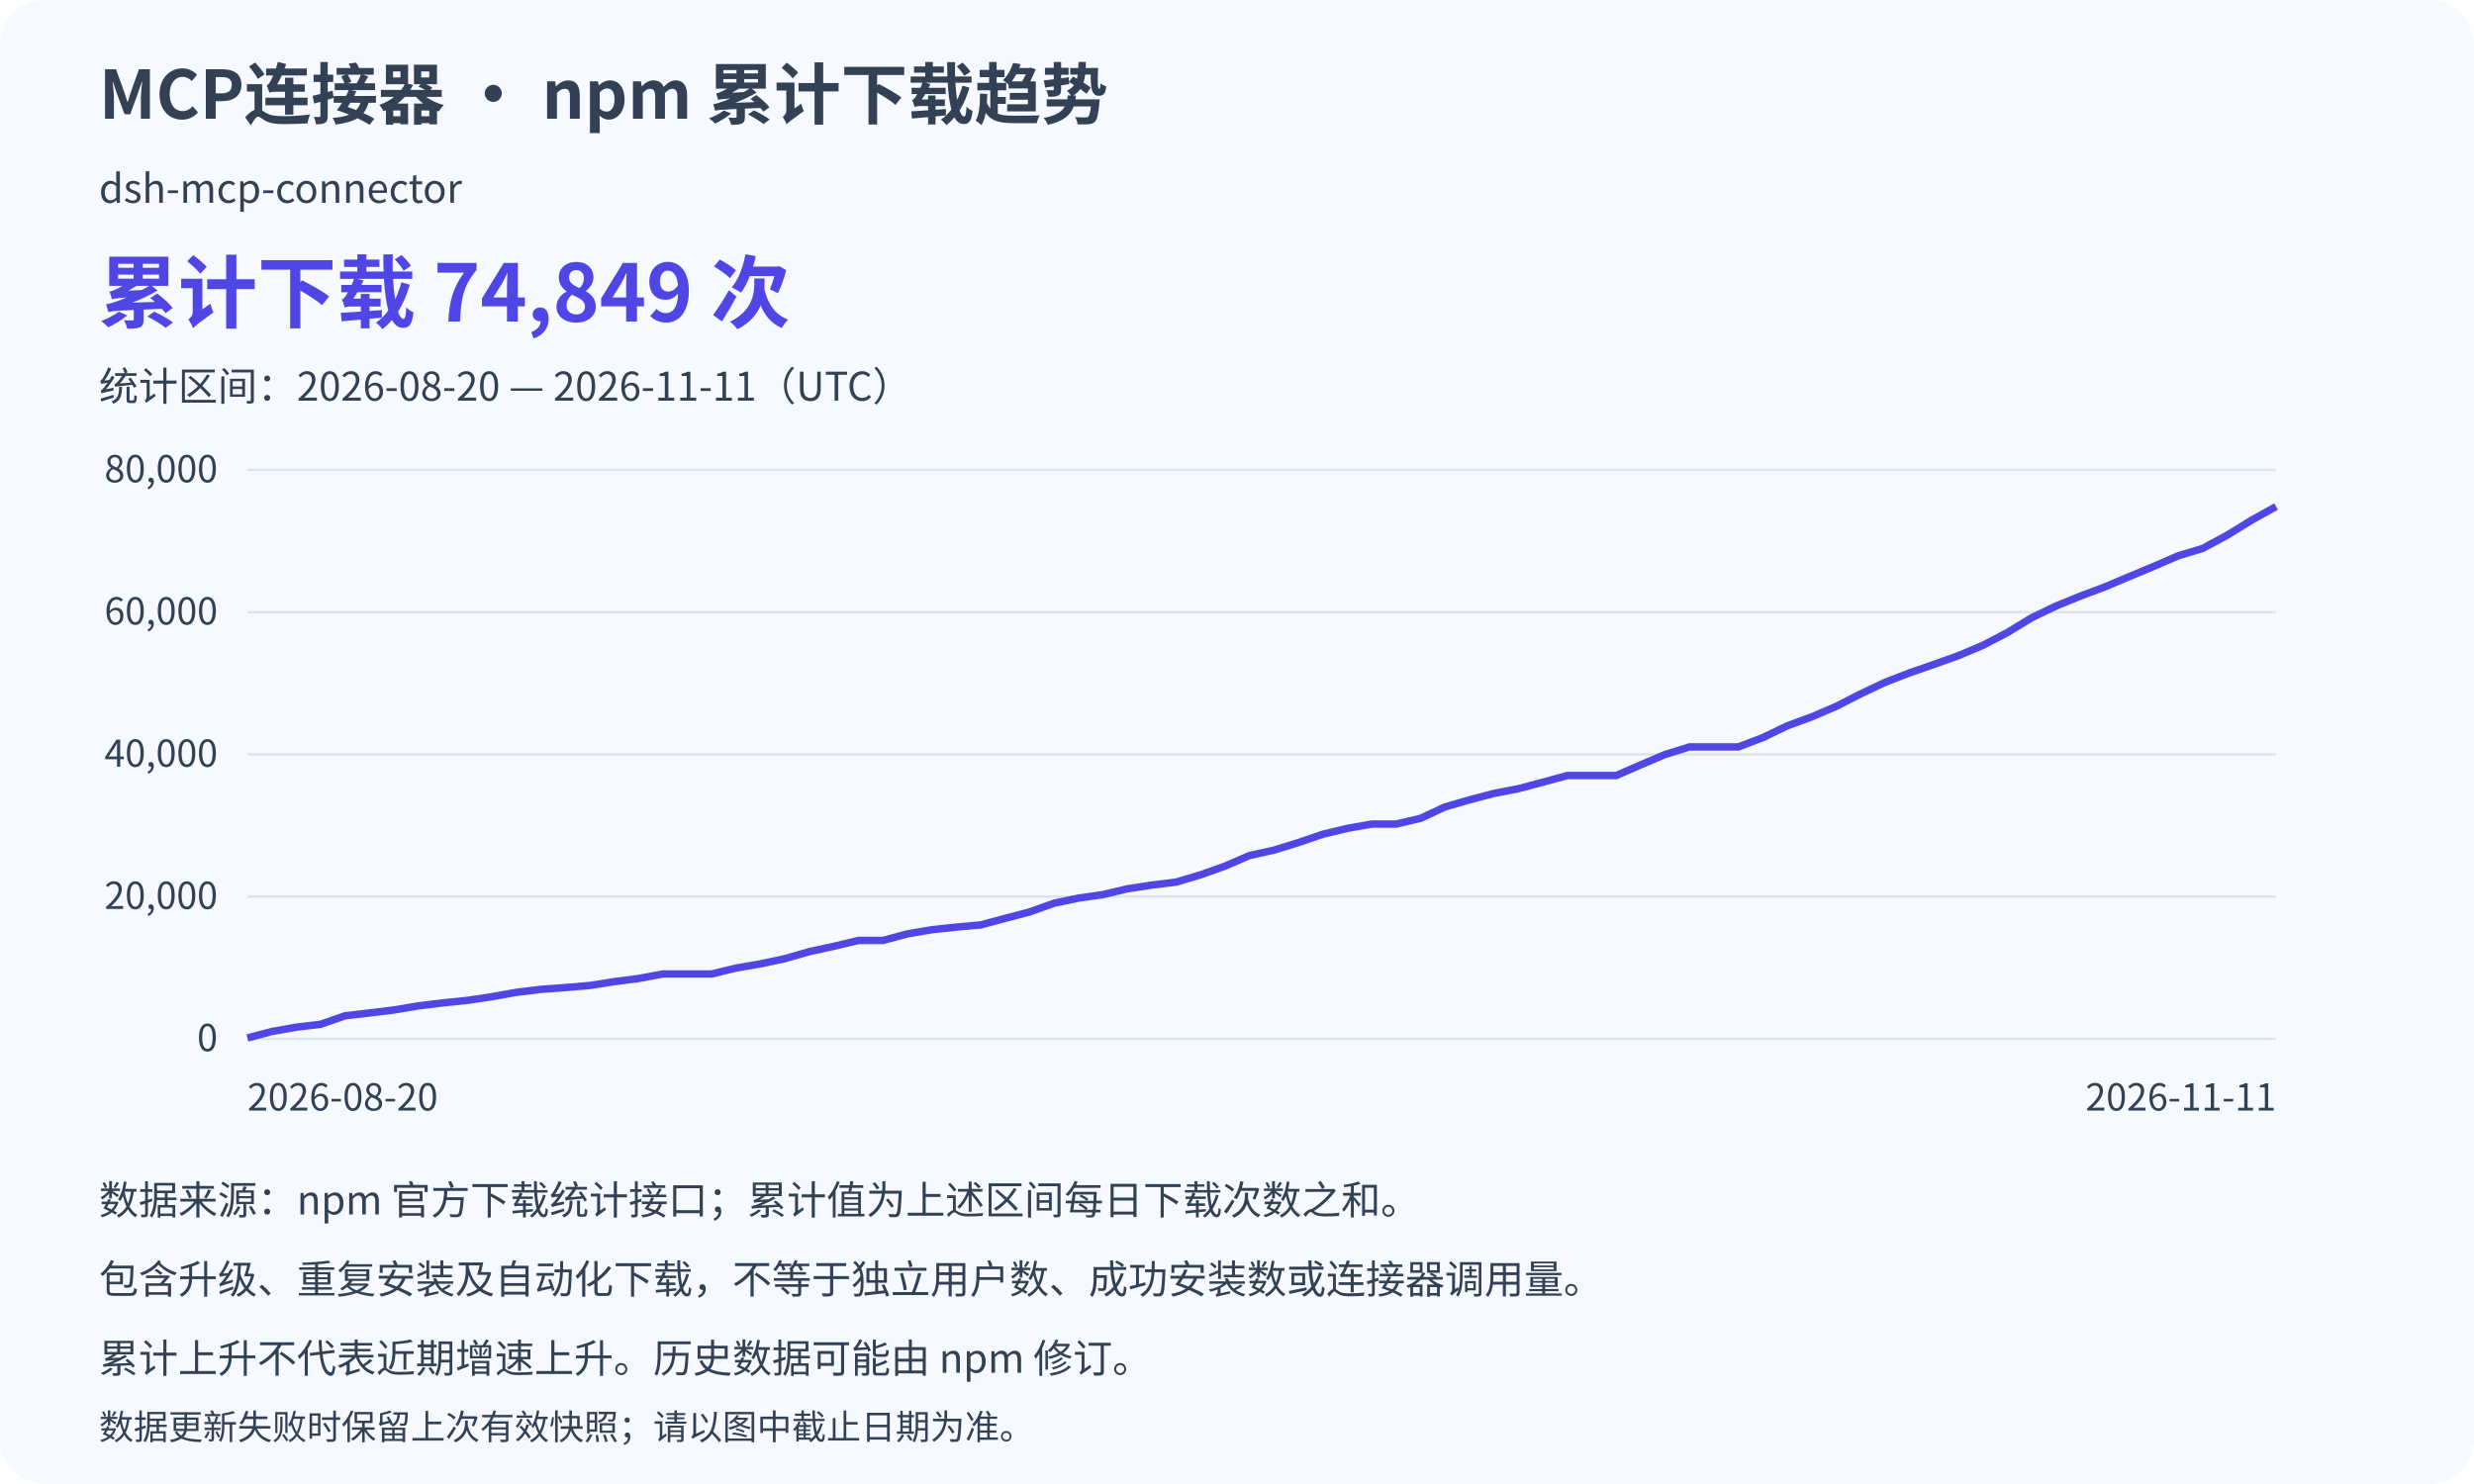
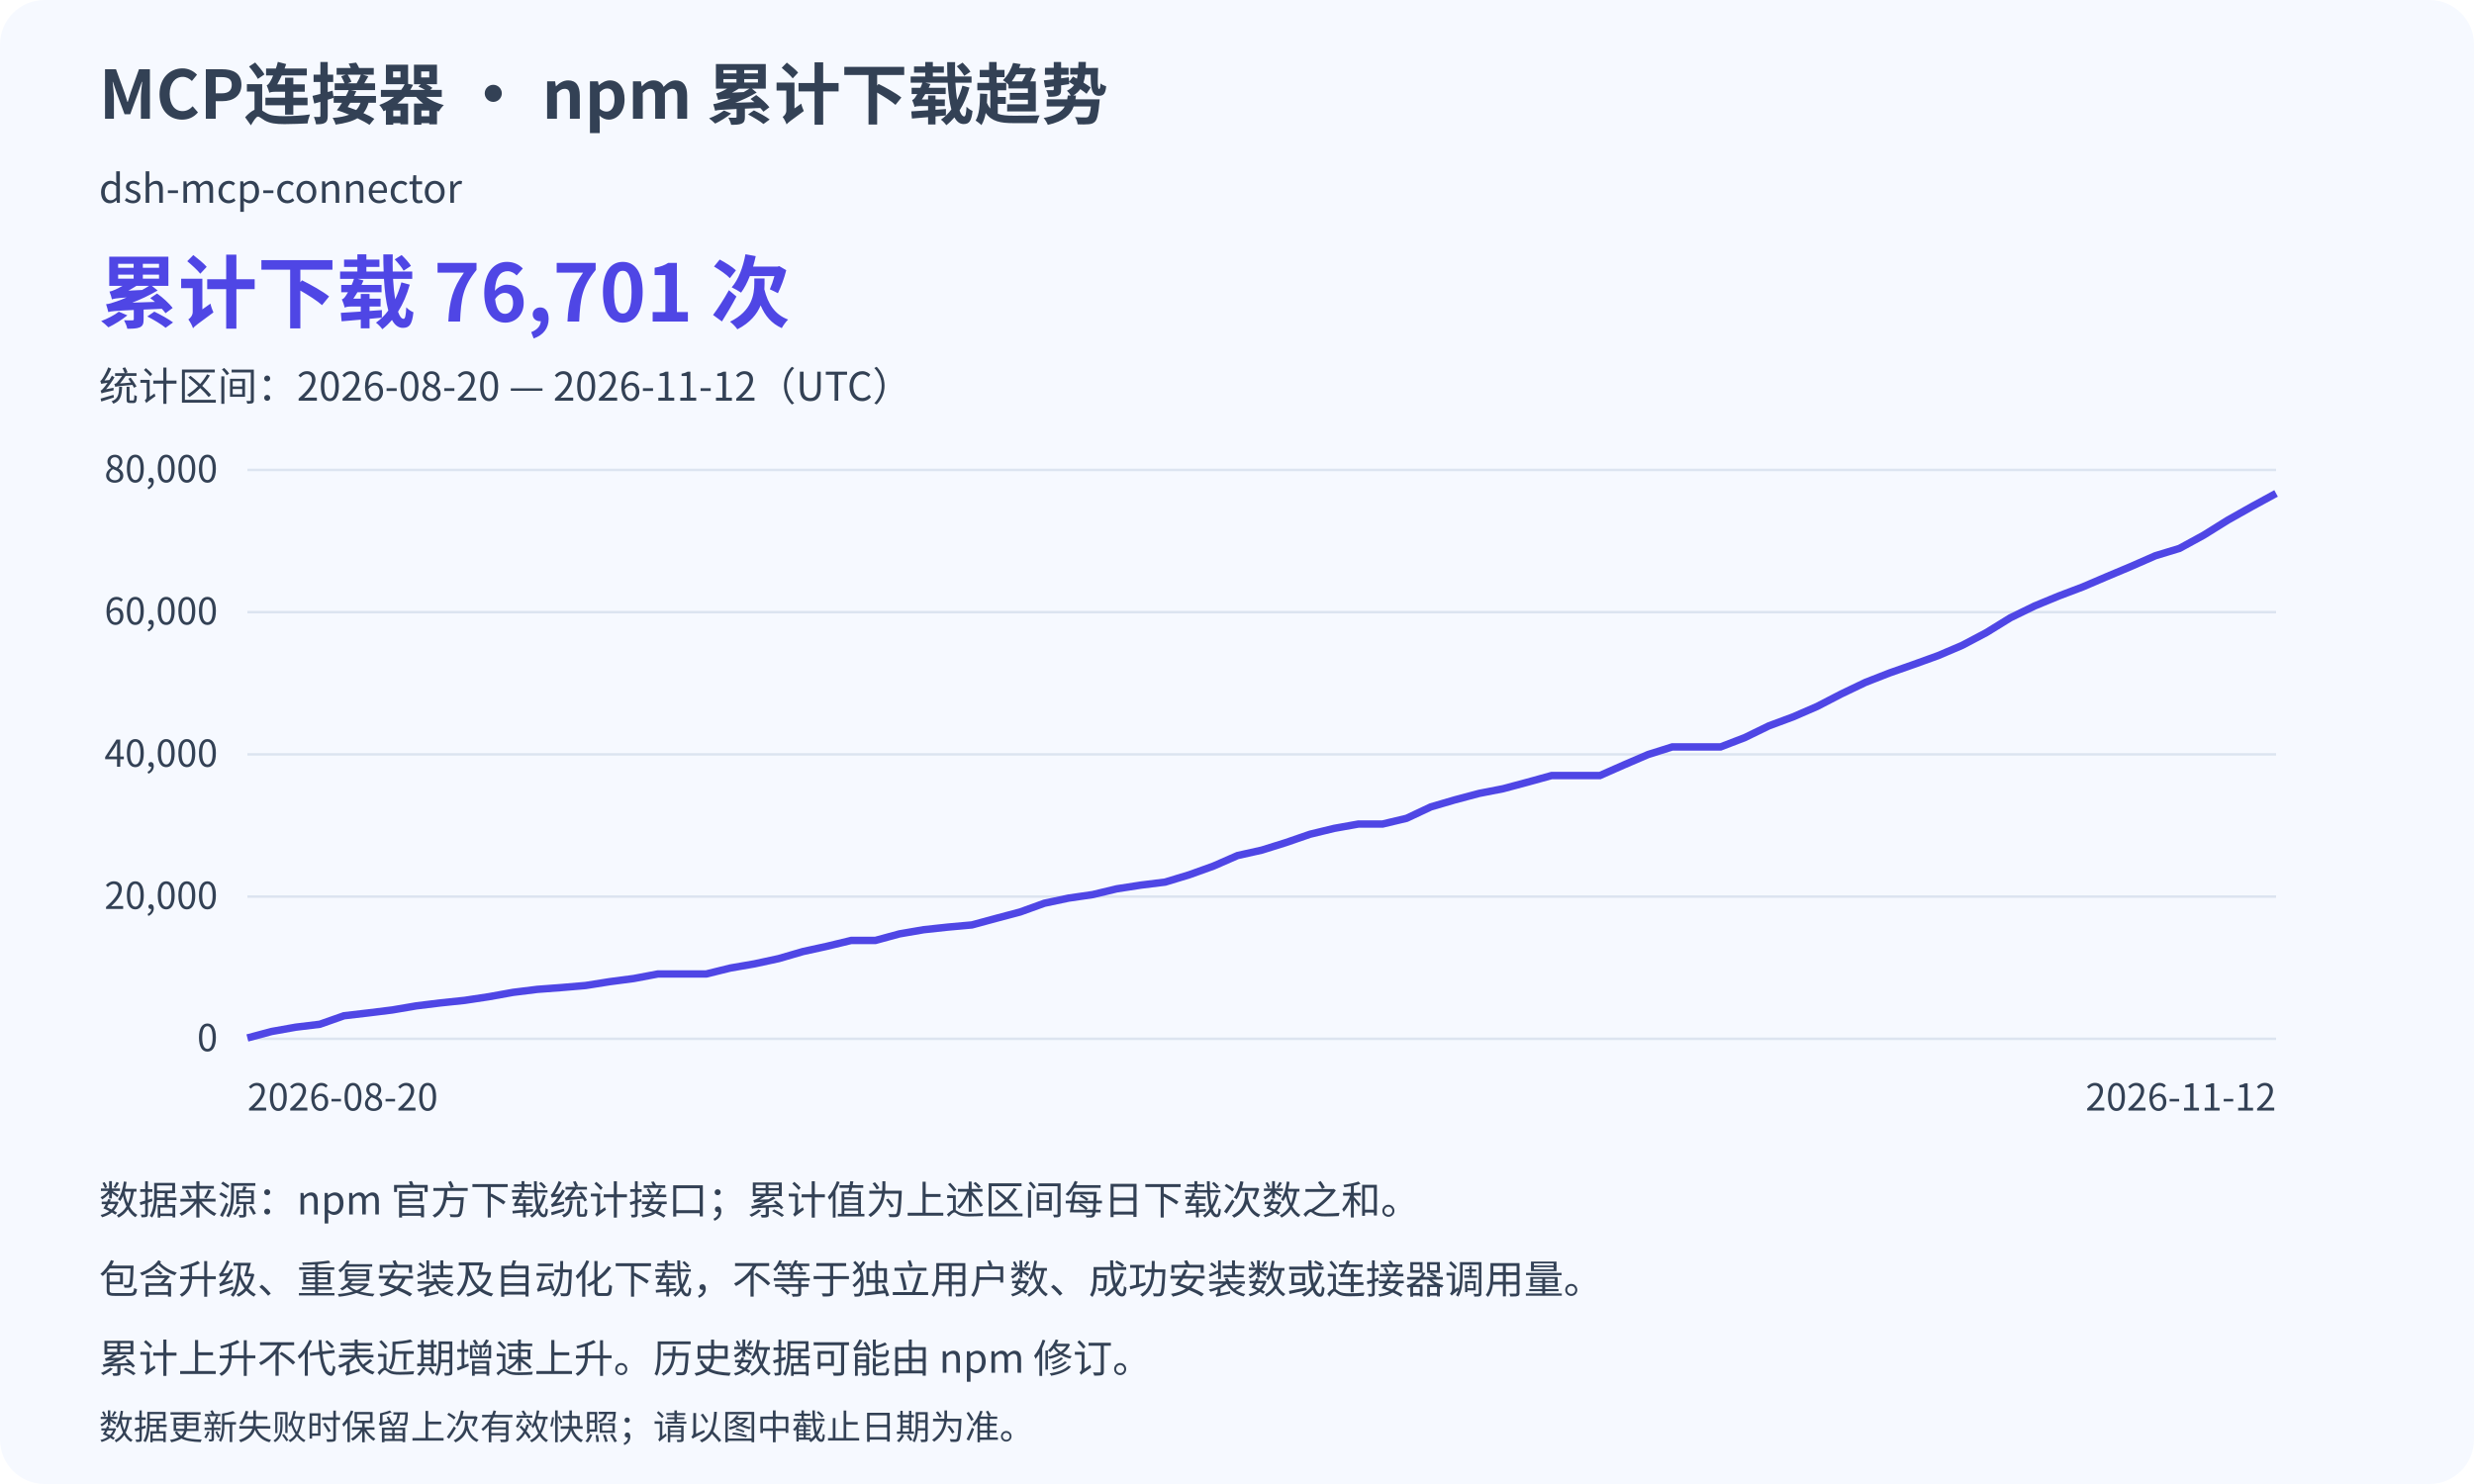
<svg xmlns="http://www.w3.org/2000/svg" width="1000" height="600" viewBox="0 0 1000 600" role="img" aria-labelledby="title desc">
  <rect width="1000" height="600" rx="18" fill="#f6f9ff" />
  <g font-family="Noto Sans CJK SC, Arial Unicode MS, sans-serif" fill="#334155">
    <text x="40" y="48" font-size="27" font-weight="bold">MCP连接器 · npm 累计下载趋势</text>
    <text x="40" y="82" font-size="16">dsh-mcp-connector</text>
-     <text x="40" y="130" font-size="32" font-weight="bold" fill="#4f46e5">累计下载 74,849 次</text>
-     <text x="40" y="162" font-size="16">统计区间：2026-08-20 — 2026-11-11（UTC）</text>
+     <text x="40" y="130" font-size="32" font-weight="bold" fill="#4f46e5">累计下载 76,701 次</text>
+     <text x="40" y="162" font-size="16">统计区间：2026-08-20 — 2026-11-12（UTC）</text>
    <path d="M100 420 H920" stroke="#dce4f0" />
    <text x="88" y="425" text-anchor="end" font-size="15">0</text>
    <path d="M100 362.5 H920" stroke="#dce4f0" />
    <text x="88" y="367.5" text-anchor="end" font-size="15">20,000</text>
    <path d="M100 305 H920" stroke="#dce4f0" />
    <text x="88" y="310" text-anchor="end" font-size="15">40,000</text>
    <path d="M100 247.5 H920" stroke="#dce4f0" />
    <text x="88" y="252.5" text-anchor="end" font-size="15">60,000</text>
    <path d="M100 190 H920" stroke="#dce4f0" />
    <text x="88" y="195" text-anchor="end" font-size="15">80,000</text>
-     <path d="M100,419.661 L109.88,417.047 L119.759,415.305 L129.639,414.118 L139.518,410.685 L149.398,409.549 L159.277,408.342 L169.157,406.677 L179.036,405.481 L188.916,404.458 L198.795,402.983 L208.675,401.223 L218.554,400.016 L228.434,399.286 L238.313,398.458 L248.193,396.908 L258.072,395.626 L267.952,393.783 L277.831,393.783 L287.711,393.783 L297.59,391.379 L307.47,389.689 L317.349,387.573 L327.229,384.732 L337.108,382.588 L346.988,380.233 L356.867,380.233 L366.747,377.582 L376.627,375.897 L386.506,374.842 L396.386,373.963 L406.265,371.312 L416.145,368.721 L426.024,365.191 L435.904,363.121 L445.783,361.698 L455.663,359.358 L465.542,357.848 L475.422,356.644 L485.301,353.682 L495.181,350.172 L505.06,345.9 L514.94,343.721 L524.819,340.664 L534.699,337.292 L544.578,334.92 L554.458,333.178 L564.337,333.178 L574.217,330.846 L584.096,326.249 L593.976,323.386 L603.855,320.789 L613.735,318.88 L623.614,316.261 L633.494,313.565 L643.373,313.565 L653.253,313.565 L663.133,309.258 L673.012,305.055 L682.892,301.981 L692.771,301.981 L702.651,301.981 L712.53,298.226 L722.41,293.474 L732.289,289.849 L742.169,285.611 L752.048,280.554 L761.928,275.885 L771.807,272.067 L781.687,268.634 L791.566,265.104 L801.446,260.946 L811.325,255.792 L821.205,249.768 L831.084,245.01 L840.964,240.977 L850.843,237.276 L860.723,233.096 L870.602,228.991 L880.482,224.707 L890.361,221.728 L900.241,216.393 L910.12,210.303 L920,204.809" stroke="#4f46e5" stroke-width="3" fill="none" />
+     <path d="M100,419.661 L109.762,417.047 L119.524,415.305 L129.286,414.118 L139.048,410.685 L148.81,409.549 L158.571,408.342 L168.333,406.677 L178.095,405.481 L187.857,404.458 L197.619,402.983 L207.381,401.223 L217.143,400.016 L226.905,399.286 L236.667,398.458 L246.429,396.908 L256.19,395.626 L265.952,393.783 L275.714,393.783 L285.476,393.783 L295.238,391.379 L305,389.689 L314.762,387.573 L324.524,384.732 L334.286,382.588 L344.048,380.233 L353.81,380.233 L363.571,377.582 L373.333,375.897 L383.095,374.842 L392.857,373.963 L402.619,371.312 L412.381,368.721 L422.143,365.191 L431.905,363.121 L441.667,361.698 L451.429,359.358 L461.19,357.848 L470.952,356.644 L480.714,353.682 L490.476,350.172 L500.238,345.9 L510,343.721 L519.762,340.664 L529.524,337.292 L539.286,334.92 L549.048,333.178 L558.81,333.178 L568.571,330.846 L578.333,326.249 L588.095,323.386 L597.857,320.789 L607.619,318.88 L617.381,316.261 L627.143,313.565 L636.905,313.565 L646.667,313.565 L656.429,309.258 L666.19,305.055 L675.952,301.981 L685.714,301.981 L695.476,301.981 L705.238,298.226 L715,293.474 L724.762,289.849 L734.524,285.611 L744.286,280.554 L754.048,275.885 L763.81,272.067 L773.571,268.634 L783.333,265.104 L793.095,260.946 L802.857,255.792 L812.619,249.768 L822.381,245.01 L832.143,240.977 L841.905,237.276 L851.667,233.096 L861.429,228.991 L871.19,224.707 L880.952,221.728 L890.714,216.393 L900.476,210.303 L910.238,204.809 L920,199.485" stroke="#4f46e5" stroke-width="3" fill="none" />
    <text x="100" y="449" font-size="15">2026-08-20</text>
-     <text x="920" y="449" text-anchor="end" font-size="15">2026-11-11</text>
+     <text x="920" y="449" text-anchor="end" font-size="15">2026-11-12</text>
    <text x="40" y="491" font-size="16">数据来源：npm 官方下载统计接口；累计值为上述区间每日下载次数之和。</text>
    <text x="40" y="523" font-size="16">包含升级、重复安装及自动化下载，不等于独立用户数、成功安装数或连接器调用量。</text>
    <text x="40" y="555" font-size="16">累计上升不代表近期增速上升。历史数据可能由 npm 修订。</text>
    <text x="40" y="582" font-size="14">数据更新失败时保留上次有效快照；请以图中截止日期为准。</text>
  </g>
</svg>
